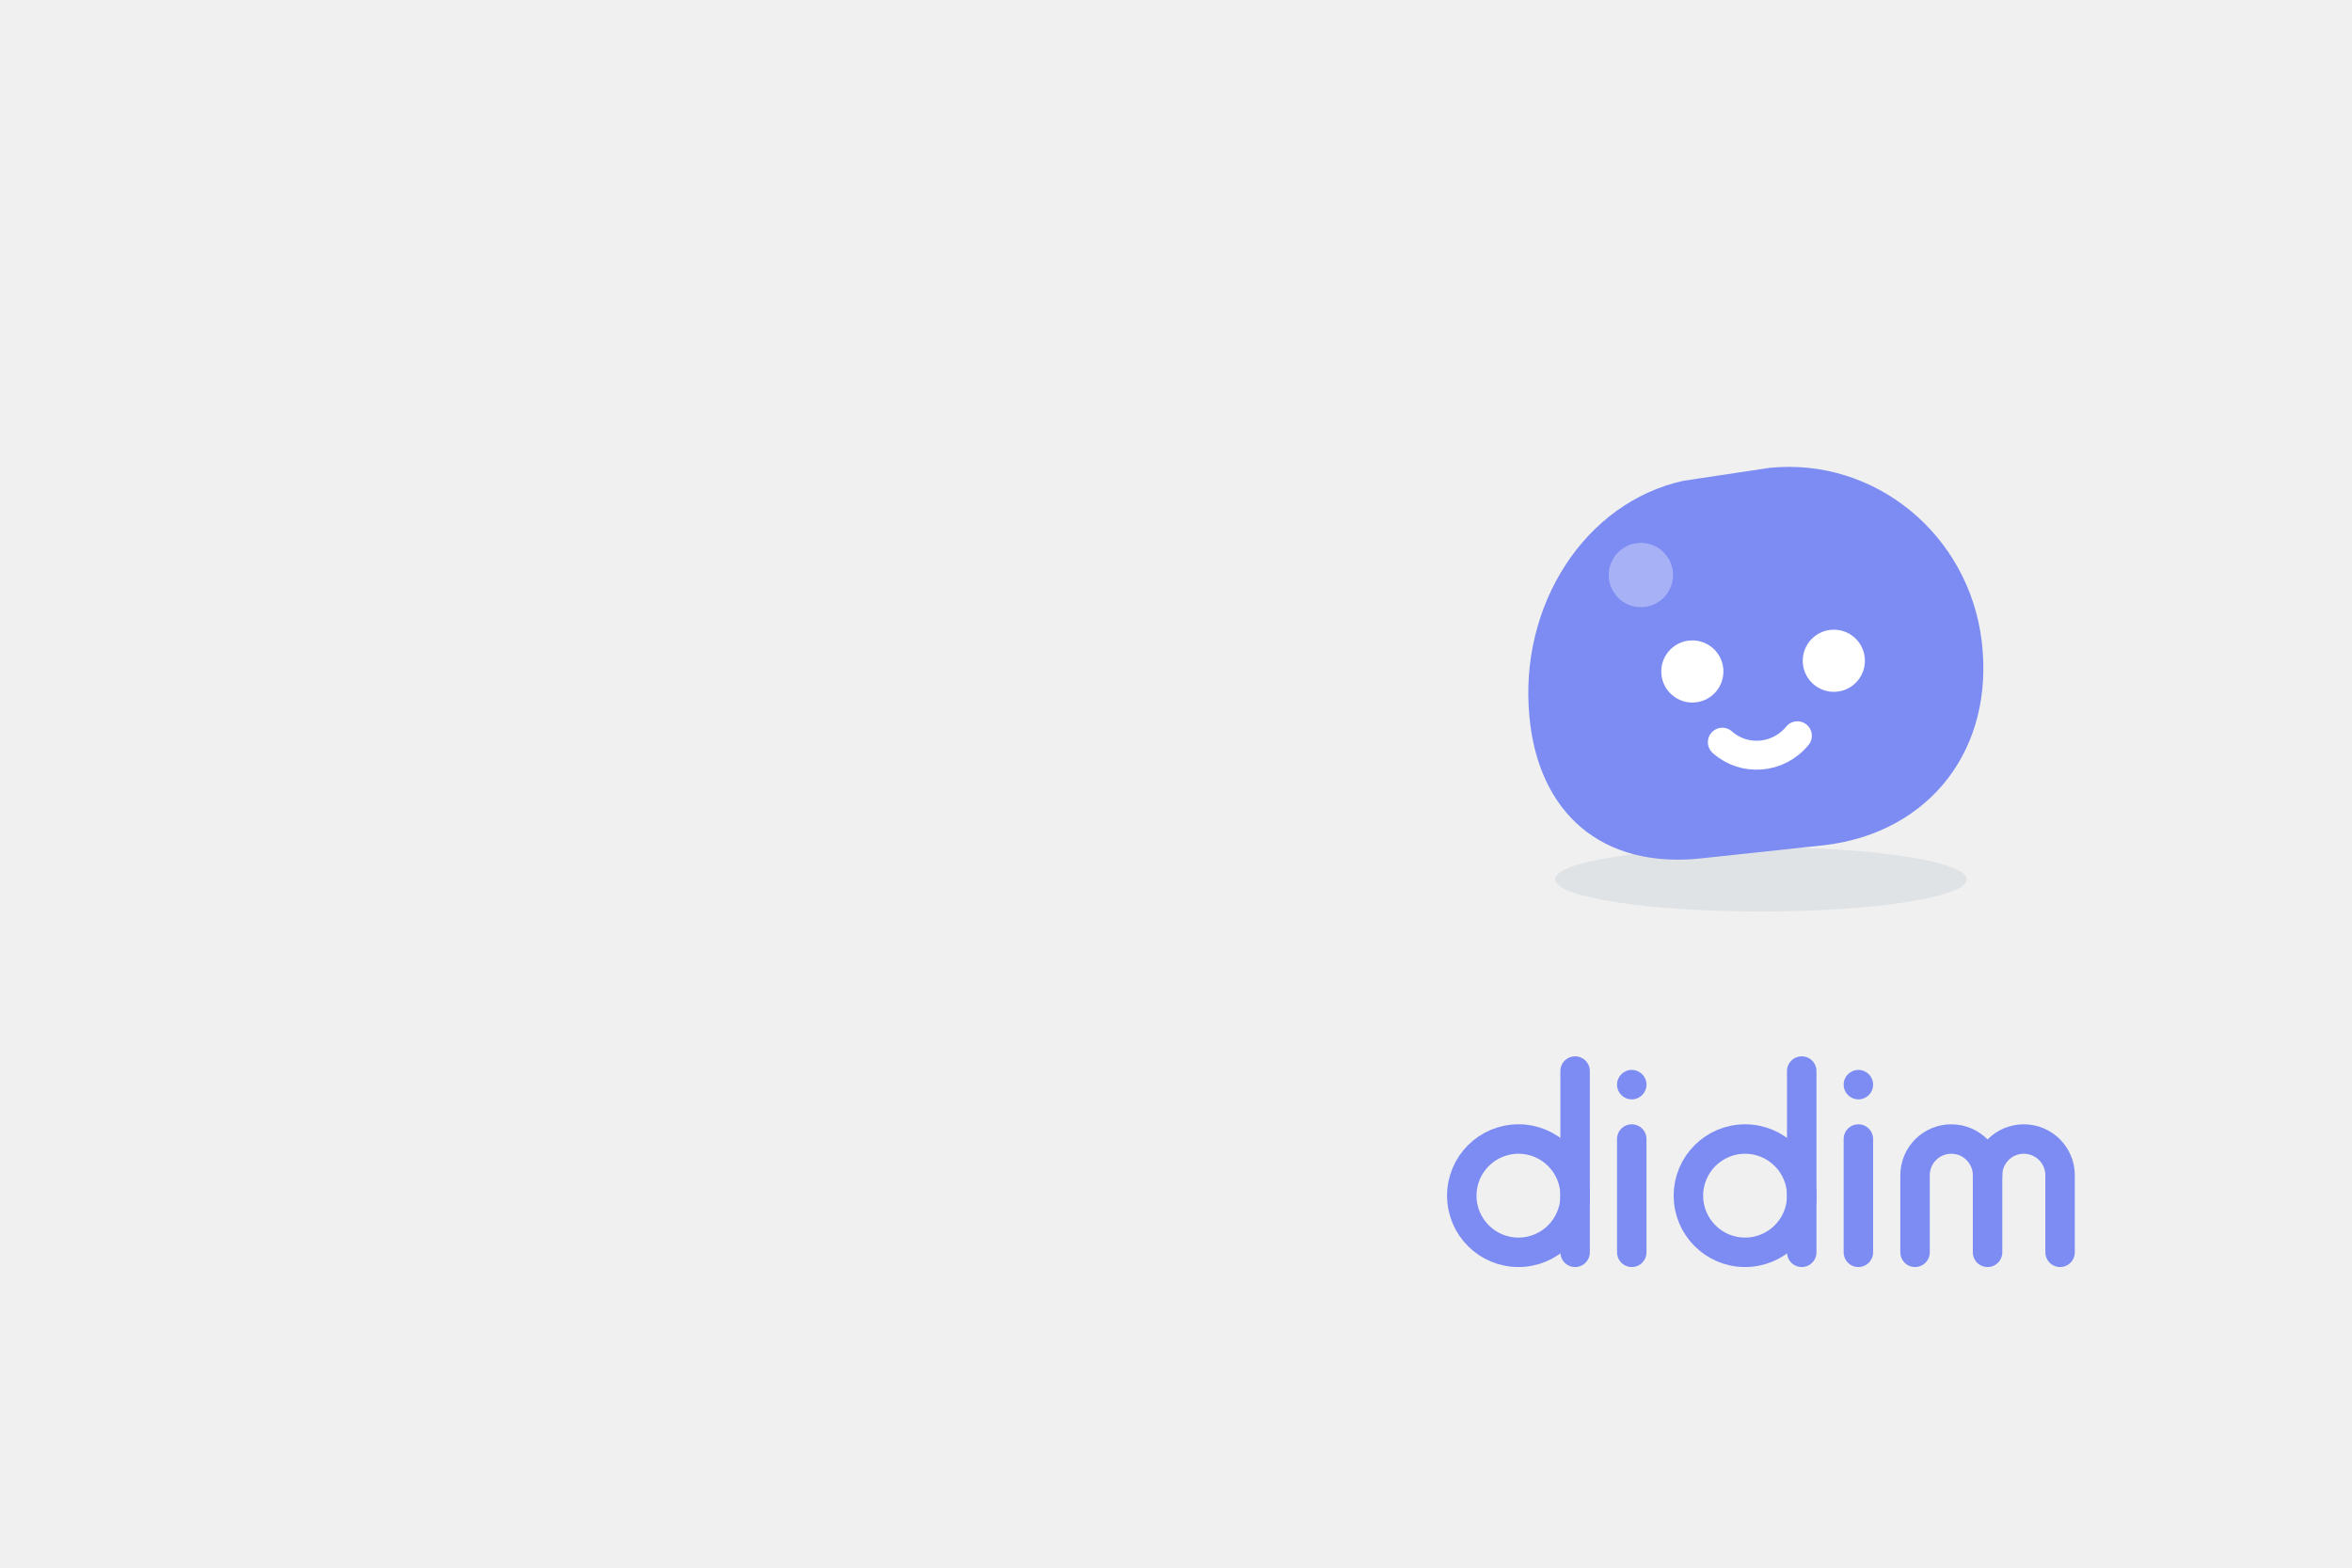
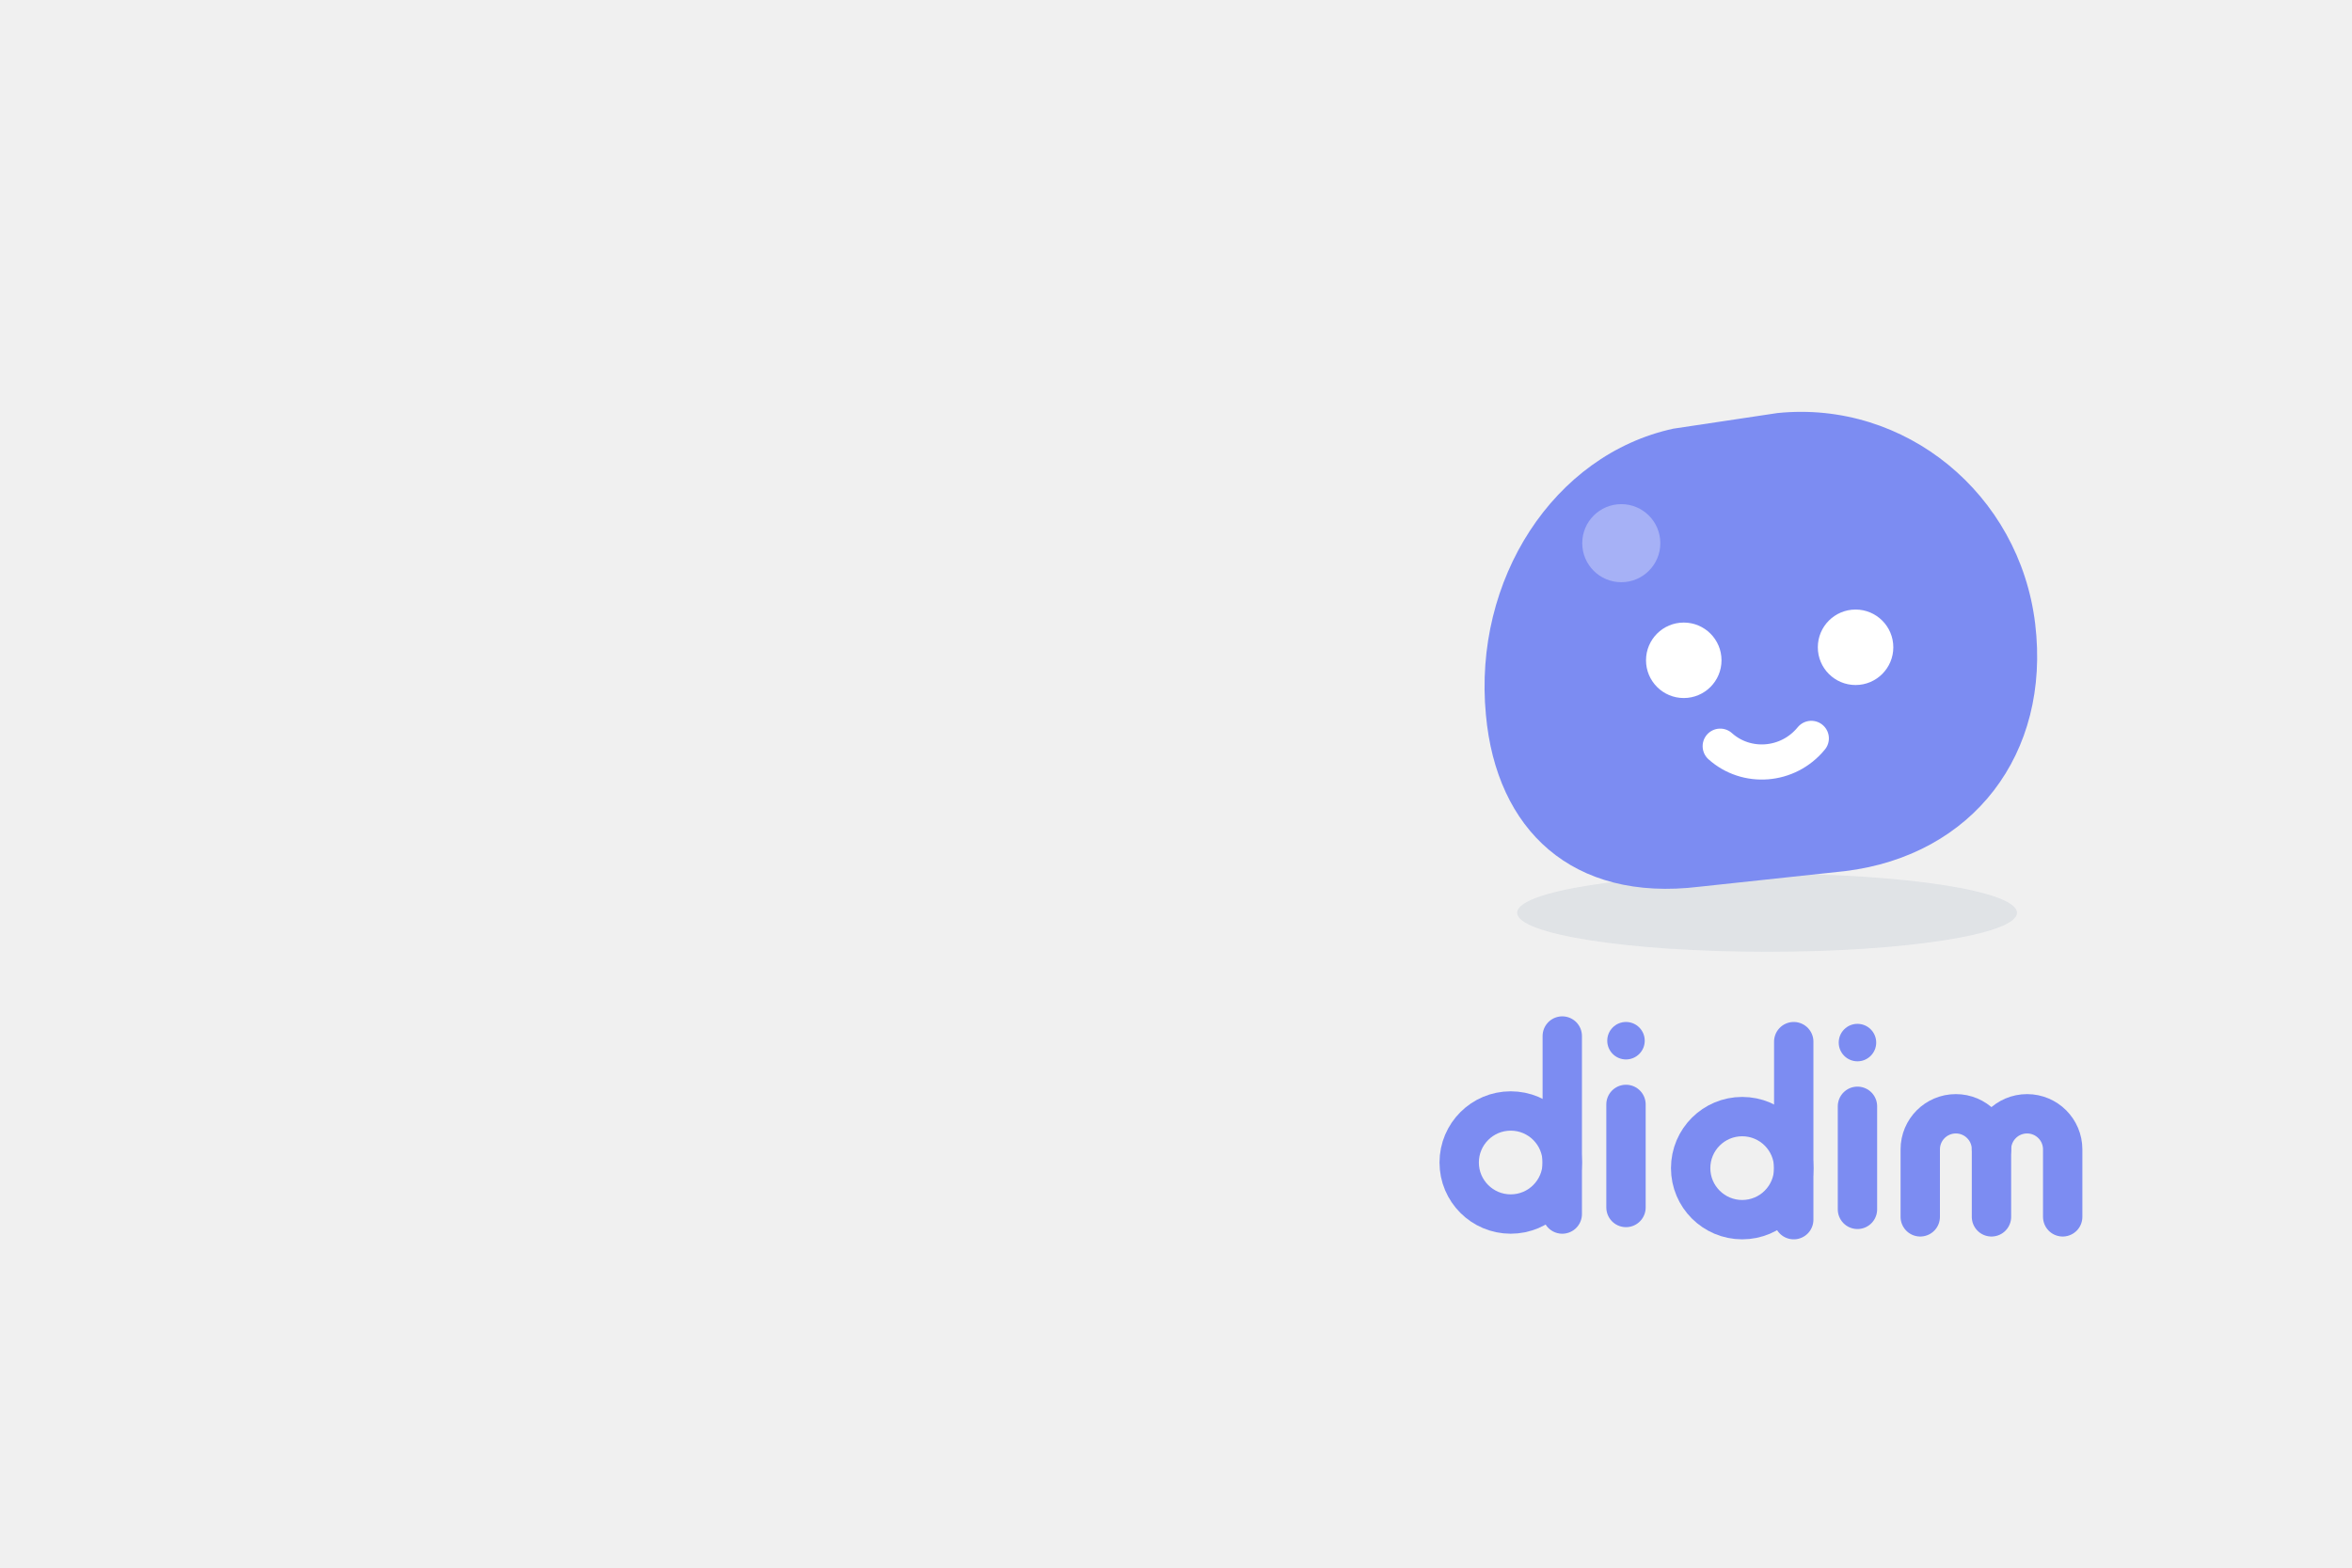
<svg xmlns="http://www.w3.org/2000/svg" viewBox="0 0 1536 1024" width="1536" height="1024">
  <style>
    .bd{fill:#7c8cf2}
    .sh{fill:#cfd5dc; opacity:.5}
    .ey{fill:#ffffff}
    .mo{stroke:#ffffff; stroke-width:1.35; stroke-linecap:round; fill:none}
    .hl{fill:#ffffff; opacity:.32}
-     .wm{fill:none; stroke:#7c8cf2; stroke-width:26;
+     .wm{fill:none; stroke:#7c8cf2; stroke-width:42;
        stroke-linecap:round; stroke-linejoin:round}
    .wd{fill:#7c8cf2}
  </style>
-   <g transform="translate(940 230) scale(14)">
+   <g transform="translate(899 178) scale(17)">
    <ellipse cx="15" cy="24.6" rx="9.6" ry="1.5" class="sh" />
    <path class="bd" d="M15.4 5.4c4.9-.5 9.3 3.1 9.9 8.1.6 5-2.4 8.9-7.3 9.5l-5.6.6C7.5 24.2 4.6 21.4 4.2 17c-.5-5.2 2.6-10 7.2-11z" />
    <circle class="ey" cx="11.8" cy="14.9" r="1.45" />
    <circle class="ey" cx="18.4" cy="14.4" r="1.45" />
    <path class="mo" d="M13.2 18.2c1 .9 2.6.8 3.5-.3" />
    <circle class="hl" cx="9.4" cy="10.4" r="1.5" />
  </g>
-   <g transform="translate(1150 818) scale(0.74) translate(-264 0)">
-     <circle class="wm" cx="50" cy="-50" r="50" />
-     <path class="wm" d="M100,-160 V0" />
-     <path class="wm" d="M150,-100 V0" />
-     <circle class="wd" cx="150" cy="-148" r="13" />
-     <circle class="wm" cx="250" cy="-50" r="50" />
-     <path class="wm" d="M300,-160 V0" />
-     <path class="wm" d="M350,-100 V0" />
-     <circle class="wd" cx="350" cy="-148" r="13" />
-     <path class="wm" d="M400,0 V-68 A32,32 0 0 1 464,-68 V0" />
-     <path class="wm" d="M464,-68 A32,32 0 0 1 528,-68 V0" />
+   <g transform="translate(1150 793) scale(0.612) translate(-322 0)">
+     <g transform="translate(0 0)">
+       <circle class="wm" cx="55" cy="-55" r="55" />
+       <path class="wm" d="M110,-190 V0" />
+     </g>
+     <g transform="translate(0 -7)">
+       <path class="wm" d="M178,-110 V0" />
+       <circle class="wd" cx="178" cy="-178" r="20" />
+     </g>
+     <g transform="translate(0 6)">
+       <circle class="wm" cx="302" cy="-55" r="55" />
+       <path class="wm" d="M357,-190 V0" />
+     </g>
+     <g transform="translate(0 -5)">
+       <path class="wm" d="M425,-110 V0" />
+       <circle class="wd" cx="425" cy="-178" r="20" />
+     </g>
+     <g transform="translate(0 3)">
+       <path class="wm" d="M492,0 V-72 A38,38 0 0 1 568,-72 V0" />
+       <path class="wm" d="M568,-72 A38,38 0 0 1 644,-72 V0" />
+     </g>
  </g>
</svg>
